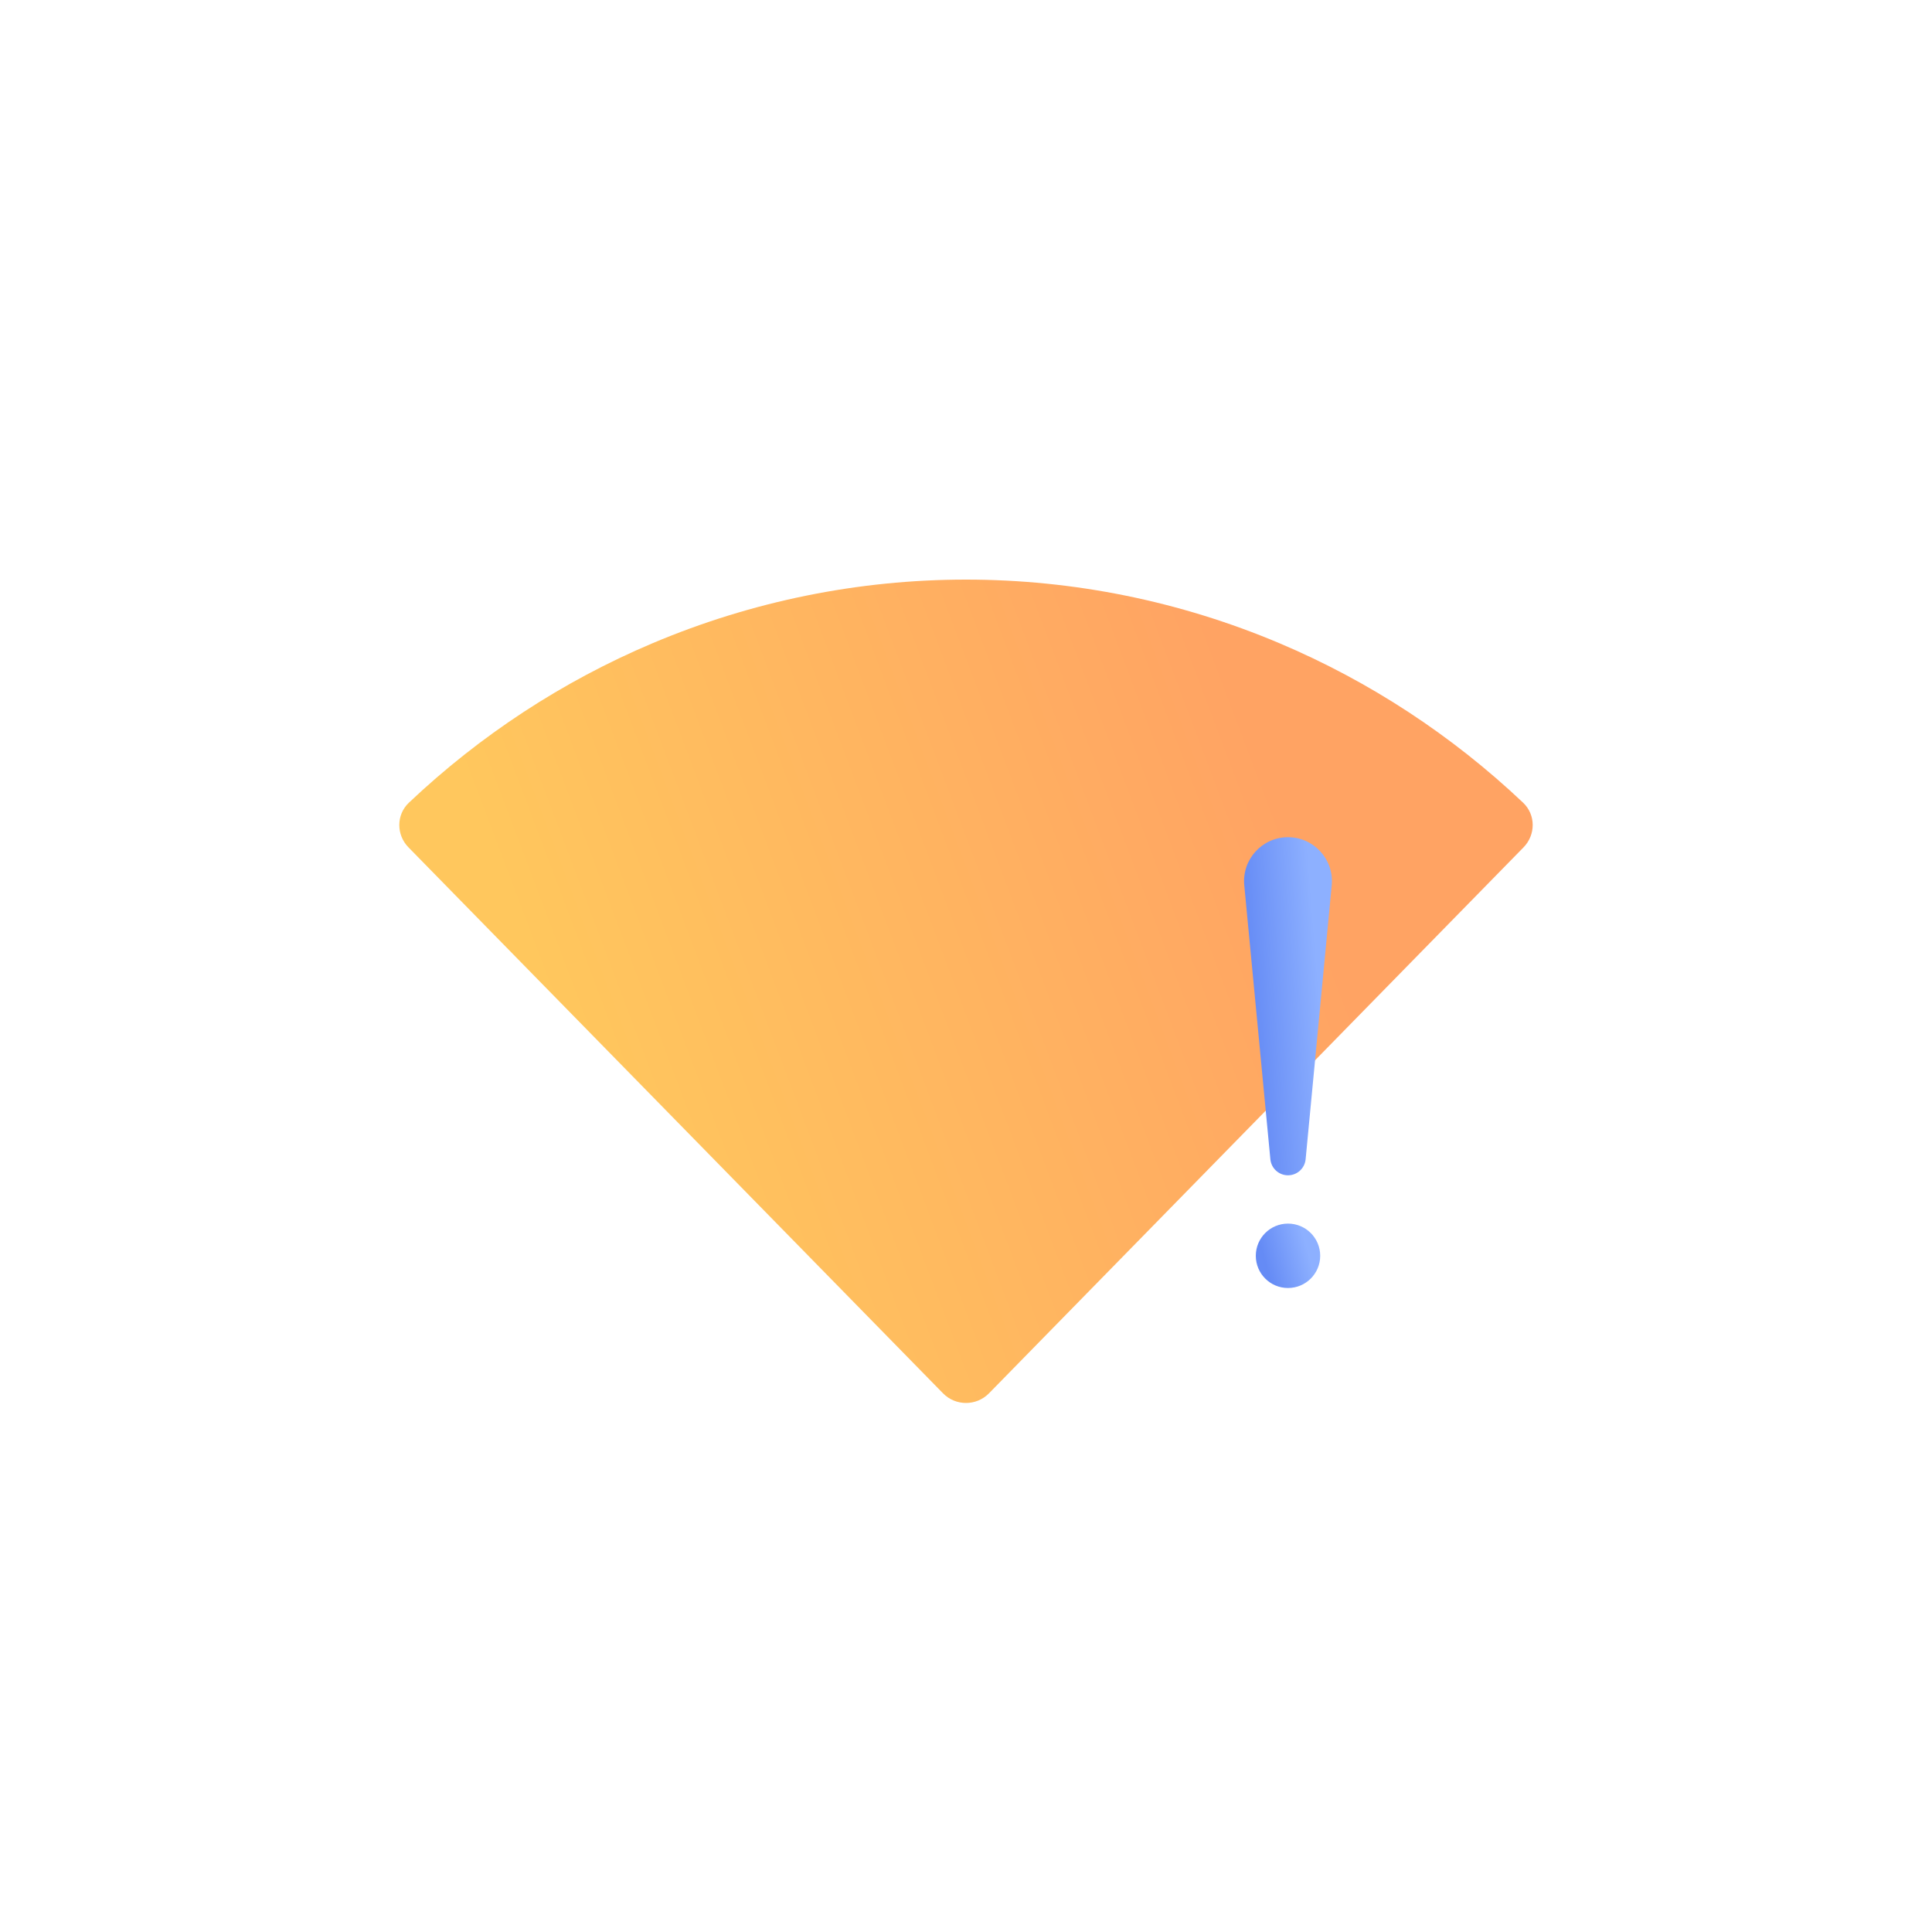
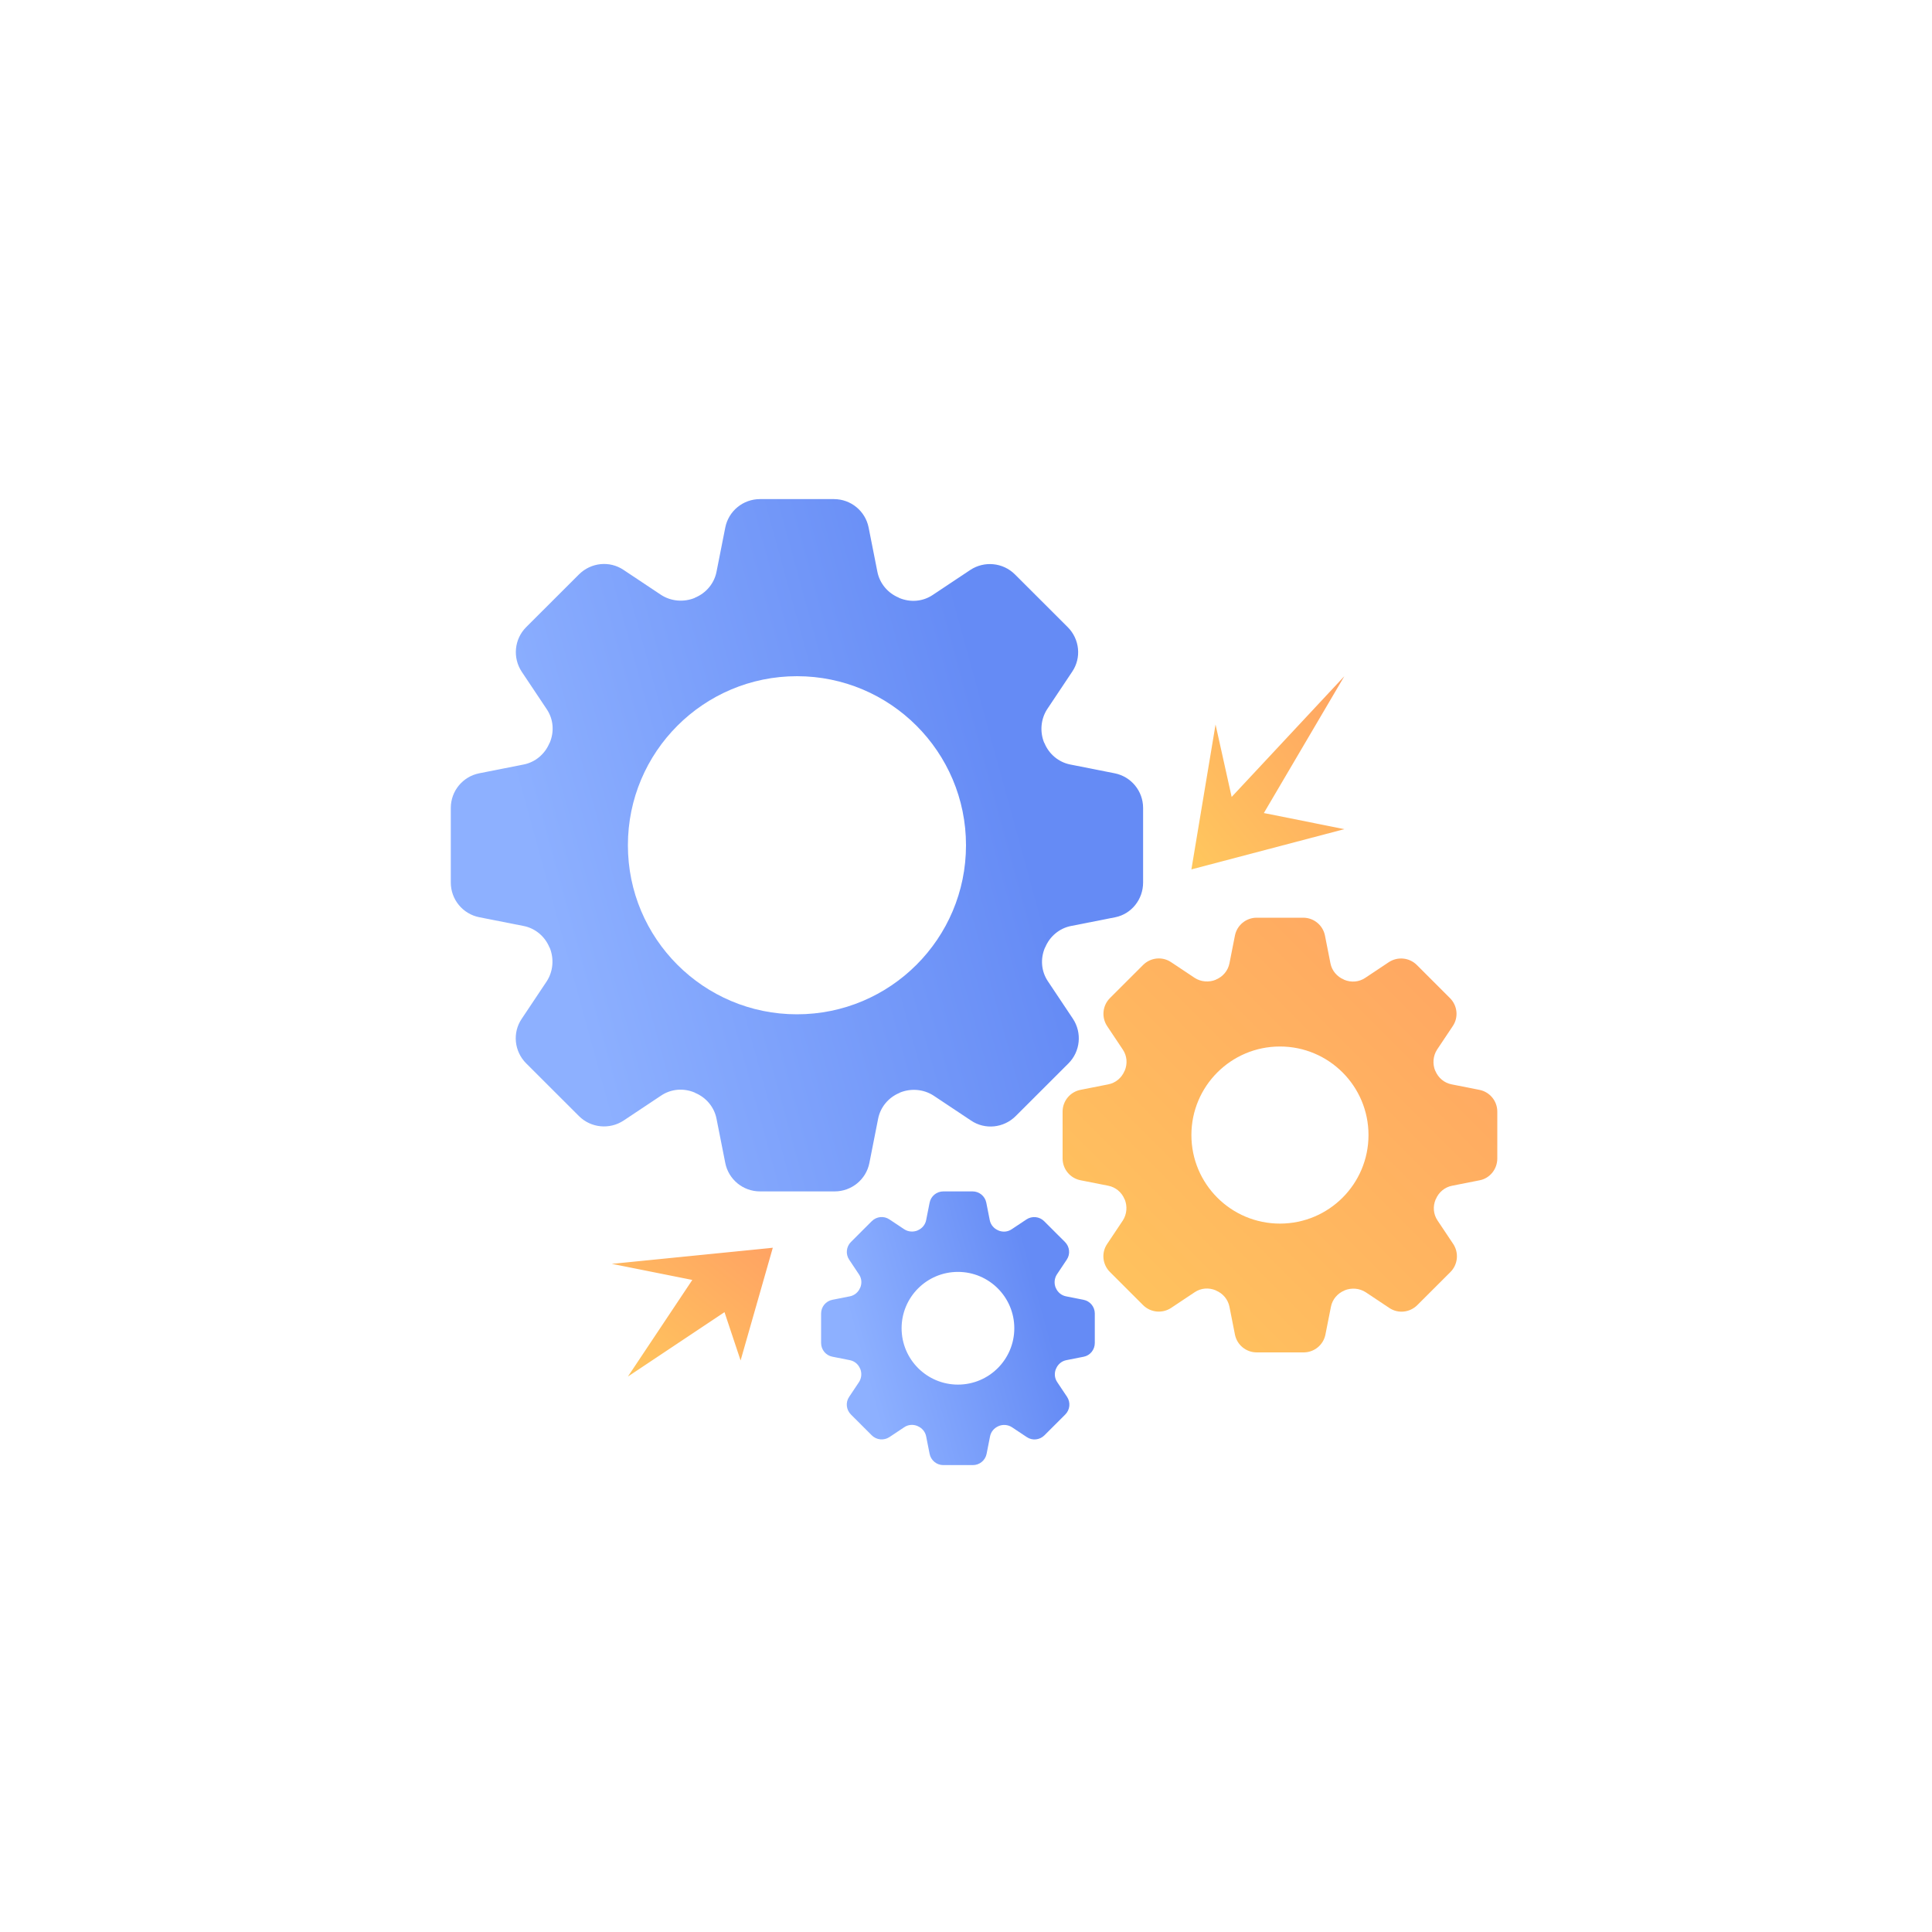
<svg xmlns="http://www.w3.org/2000/svg" width="120" height="120" viewBox="0 0 120 120" fill="none">
-   <path d="M94.63 52.63C95.391 51.852 95.394 50.606 94.604 49.858C90.181 45.672 85.063 42.319 79.483 39.958C73.306 37.345 66.686 36 60 36C53.314 36 46.694 37.345 40.517 39.958C34.937 42.319 29.819 45.672 25.396 49.858C24.606 50.606 24.609 51.852 25.37 52.63L58.571 86.54C59.355 87.341 60.645 87.341 61.429 86.54L94.63 52.63Z" fill="url(#paint0_linear)" />
-   <circle cx="80" cy="78" r="2" fill="url(#paint1_linear)" />
-   <path d="M77.284 54.986C77.132 53.385 78.391 52 80 52C81.609 52 82.868 53.385 82.716 54.986L81.095 72.004C81.041 72.569 80.567 73 80 73C79.433 73 78.959 72.569 78.905 72.004L77.284 54.986Z" fill="url(#paint2_linear)" />
+   <path fill-rule="evenodd" clip-rule="evenodd" d="M69.232 48.03C70.255 48.231 71 49.13 71 50.183V54.817C71 55.87 70.271 56.769 69.278 56.971L66.532 57.513C65.803 57.652 65.198 58.164 64.919 58.845C64.904 58.845 64.904 58.861 64.904 58.861C64.609 59.558 64.671 60.333 65.09 60.953L66.641 63.277C67.215 64.145 67.106 65.307 66.362 66.051L63.089 69.32C62.344 70.064 61.181 70.188 60.312 69.599L57.985 68.05C57.365 67.647 56.574 67.585 55.891 67.864C55.891 67.879 55.876 67.879 55.876 67.879C55.193 68.158 54.681 68.763 54.541 69.491L53.999 72.234C53.797 73.256 52.897 74 51.842 74H47.204C46.149 74 45.25 73.256 45.048 72.234L44.505 69.491C44.365 68.763 43.853 68.158 43.171 67.879C43.171 67.864 43.156 67.864 43.156 67.864C42.457 67.569 41.682 67.631 41.061 68.05L38.734 69.599C37.866 70.173 36.702 70.064 35.958 69.32L32.685 66.051C31.94 65.307 31.816 64.145 32.406 63.277L33.957 60.953C34.36 60.333 34.422 59.543 34.143 58.861C34.127 58.861 34.127 58.845 34.127 58.845C33.848 58.164 33.243 57.652 32.514 57.513L29.768 56.971C28.745 56.769 28 55.87 28 54.817V50.183C28 49.13 28.745 48.231 29.768 48.03L32.514 47.487C33.243 47.348 33.848 46.836 34.127 46.155C34.143 46.155 34.143 46.139 34.143 46.139C34.438 45.442 34.376 44.667 33.957 44.047L32.406 41.723C31.831 40.855 31.94 39.693 32.685 38.949L35.958 35.68C36.702 34.936 37.866 34.812 38.734 35.401L41.061 36.95C41.682 37.353 42.473 37.415 43.156 37.136C43.156 37.121 43.171 37.121 43.171 37.121C43.853 36.842 44.365 36.237 44.505 35.509L45.048 32.767C45.25 31.744 46.149 31 47.204 31H51.796C52.851 31 53.75 31.744 53.952 32.767L54.495 35.509C54.635 36.237 55.147 36.842 55.829 37.121C55.829 37.136 55.844 37.136 55.844 37.136C56.543 37.431 57.318 37.369 57.939 36.95L60.266 35.401C61.134 34.827 62.298 34.936 63.042 35.68L66.315 38.949C67.06 39.693 67.184 40.855 66.594 41.723L65.043 44.047C64.64 44.667 64.578 45.457 64.857 46.139C64.873 46.139 64.873 46.155 64.873 46.155C65.152 46.836 65.757 47.348 66.486 47.487L69.232 48.03ZM60 52.5C60 58.299 55.299 63 49.5 63C43.701 63 39 58.299 39 52.5C39 46.701 43.701 42 49.5 42C55.299 42 60 46.701 60 52.5Z" fill="url(#paint0_linear)" />
+   <path fill-rule="evenodd" clip-rule="evenodd" d="M91.89 67.693C92.532 67.82 93 68.384 93 69.045V71.955C93 72.616 92.542 73.18 91.919 73.307L90.195 73.648C89.737 73.735 89.357 74.056 89.182 74.484C89.172 74.484 89.172 74.494 89.172 74.494C88.987 74.932 89.026 75.418 89.289 75.808L90.263 77.267C90.623 77.812 90.555 78.542 90.088 79.009L88.032 81.062C87.565 81.529 86.834 81.606 86.289 81.237L84.828 80.264C84.438 80.011 83.942 79.972 83.513 80.147C83.513 80.157 83.503 80.157 83.503 80.157C83.075 80.332 82.753 80.711 82.666 81.169L82.325 82.891C82.198 83.533 81.633 84 80.971 84H78.058C77.396 84 76.831 83.533 76.704 82.891L76.364 81.169C76.276 80.711 75.954 80.332 75.526 80.157C75.526 80.147 75.516 80.147 75.516 80.147C75.078 79.962 74.591 80.001 74.201 80.264L72.74 81.237C72.195 81.597 71.464 81.529 70.997 81.062L68.942 79.009C68.474 78.542 68.396 77.812 68.766 77.267L69.74 75.808C69.993 75.418 70.032 74.922 69.857 74.494C69.847 74.494 69.847 74.484 69.847 74.484C69.672 74.056 69.292 73.735 68.834 73.648L67.11 73.307C66.468 73.18 66 72.616 66 71.955V69.045C66 68.384 66.468 67.82 67.11 67.693L68.834 67.352C69.292 67.265 69.672 66.944 69.847 66.516C69.857 66.516 69.857 66.506 69.857 66.506C70.042 66.068 70.003 65.582 69.74 65.192L68.766 63.733C68.406 63.188 68.474 62.458 68.942 61.991L70.997 59.938C71.464 59.471 72.195 59.394 72.74 59.763L74.201 60.736C74.591 60.989 75.088 61.028 75.516 60.853C75.516 60.843 75.526 60.843 75.526 60.843C75.954 60.668 76.276 60.289 76.364 59.831L76.704 58.109C76.831 57.467 77.396 57 78.058 57H80.942C81.604 57 82.169 57.467 82.296 58.109L82.636 59.831C82.724 60.289 83.046 60.668 83.474 60.843C83.474 60.853 83.484 60.853 83.484 60.853C83.922 61.038 84.409 60.999 84.799 60.736L86.26 59.763C86.805 59.403 87.536 59.471 88.003 59.938L90.058 61.991C90.526 62.458 90.604 63.188 90.234 63.733L89.26 65.192C89.007 65.582 88.968 66.078 89.143 66.506C89.153 66.506 89.153 66.516 89.153 66.516C89.328 66.944 89.708 67.265 90.166 67.352L91.89 67.693ZM85 70.5C85 73.538 82.538 76 79.5 76C76.462 76 74 73.538 74 70.5C74 67.462 76.462 65 79.5 65C82.538 65 85 67.462 85 70.5Z" fill="url(#paint1_linear)" />
+   <path fill-rule="evenodd" clip-rule="evenodd" d="M67.301 80.733C67.706 80.812 68 81.168 68 81.584V83.416C68 83.832 67.712 84.188 67.319 84.267L66.234 84.482C65.945 84.537 65.706 84.739 65.596 85.009C65.59 85.009 65.59 85.015 65.59 85.015C65.473 85.29 65.498 85.597 65.663 85.842L66.277 86.761C66.504 87.104 66.461 87.563 66.166 87.857L64.872 89.15C64.578 89.444 64.118 89.493 63.775 89.26L62.855 88.648C62.609 88.488 62.297 88.464 62.027 88.574C62.027 88.58 62.021 88.58 62.021 88.58C61.751 88.691 61.548 88.929 61.493 89.217L61.279 90.302C61.199 90.706 60.843 91 60.426 91H58.592C58.175 91 57.82 90.706 57.74 90.302L57.525 89.217C57.47 88.929 57.268 88.691 56.998 88.58C56.998 88.574 56.992 88.574 56.992 88.574C56.716 88.458 56.409 88.482 56.164 88.648L55.244 89.26C54.9 89.487 54.441 89.444 54.146 89.15L52.852 87.857C52.558 87.563 52.509 87.104 52.742 86.761L53.355 85.842C53.514 85.597 53.539 85.284 53.429 85.015C53.422 85.015 53.422 85.009 53.422 85.009C53.312 84.739 53.073 84.537 52.785 84.482L51.699 84.267C51.294 84.188 51 83.832 51 83.416V81.584C51 81.168 51.294 80.812 51.699 80.733L52.785 80.518C53.073 80.463 53.312 80.261 53.422 79.991C53.429 79.991 53.429 79.985 53.429 79.985C53.545 79.71 53.521 79.403 53.355 79.158L52.742 78.239C52.515 77.896 52.558 77.437 52.852 77.143L54.146 75.85C54.441 75.556 54.9 75.507 55.244 75.74L56.164 76.352C56.409 76.512 56.722 76.536 56.992 76.426C56.992 76.42 56.998 76.42 56.998 76.42C57.268 76.309 57.47 76.071 57.525 75.783L57.74 74.698C57.82 74.294 58.175 74 58.592 74H60.408C60.825 74 61.18 74.294 61.26 74.698L61.475 75.783C61.53 76.071 61.732 76.309 62.002 76.42C62.002 76.426 62.008 76.426 62.008 76.426C62.284 76.542 62.591 76.518 62.836 76.352L63.756 75.74C64.1 75.513 64.559 75.556 64.854 75.85L66.148 77.143C66.442 77.437 66.491 77.896 66.258 78.239L65.645 79.158C65.486 79.403 65.461 79.716 65.571 79.985C65.578 79.985 65.578 79.991 65.578 79.991C65.688 80.261 65.927 80.463 66.215 80.518L67.301 80.733ZM63 82.5C63 84.433 61.433 86 59.5 86C57.567 86 56 84.433 56 82.5C56 80.567 57.567 79 59.5 79C61.433 79 63 80.567 63 82.5Z" fill="url(#paint2_linear)" />
+   <path d="M75.5 45L74 54L83.5 51.5L78.5 50.5L83.5 42L76.5 49.5L75.5 45Z" fill="url(#paint3_linear)" />
+   <path d="M38 78.5L48 77.5L46 84.5L45 81.5L39 85.5L43 79.5L38 78.5Z" fill="url(#paint4_linear)" />
  <defs>
-     <linearGradient id="paint0_linear" x1="24" y1="36" x2="67.907" y2="19.409" gradientUnits="userSpaceOnUse">
+     <linearGradient id="paint0_linear" x1="72.408" y1="83.982" x2="43.758" y2="91.84" gradientUnits="userSpaceOnUse">
+       <stop stop-color="#658BF5" />
+       <stop offset="1" stop-color="#8DB0FF" />
+     </linearGradient>
+     <linearGradient id="paint1_linear" x1="66" y1="84" x2="93" y2="57" gradientUnits="userSpaceOnUse">
      <stop stop-color="#FFC75D" />
      <stop offset="1" stop-color="#FFA363" />
    </linearGradient>
-     <linearGradient id="paint1_linear" x1="82.131" y1="80.929" x2="79.466" y2="81.659" gradientUnits="userSpaceOnUse">
-       <stop stop-color="#8DB0FF" />
-       <stop offset="1" stop-color="#658BF5" />
+     <linearGradient id="paint2_linear" x1="68.556" y1="94.946" x2="57.23" y2="98.053" gradientUnits="userSpaceOnUse">
+       <stop stop-color="#658BF5" />
+       <stop offset="1" stop-color="#8DB0FF" />
    </linearGradient>
-     <linearGradient id="paint2_linear" x1="83.196" y1="77.875" x2="78.924" y2="78.21" gradientUnits="userSpaceOnUse">
-       <stop stop-color="#8DB0FF" />
-       <stop offset="1" stop-color="#658BF5" />
+     <linearGradient id="paint3_linear" x1="74" y1="54" x2="85.68" y2="44.754" gradientUnits="userSpaceOnUse">
+       <stop stop-color="#FFC75D" />
+       <stop offset="1" stop-color="#FFA363" />
+     </linearGradient>
+     <linearGradient id="paint4_linear" x1="38" y1="85.5" x2="45.805" y2="75.744" gradientUnits="userSpaceOnUse">
+       <stop stop-color="#FFC75D" />
+       <stop offset="1" stop-color="#FFA363" />
    </linearGradient>
  </defs>
</svg>
